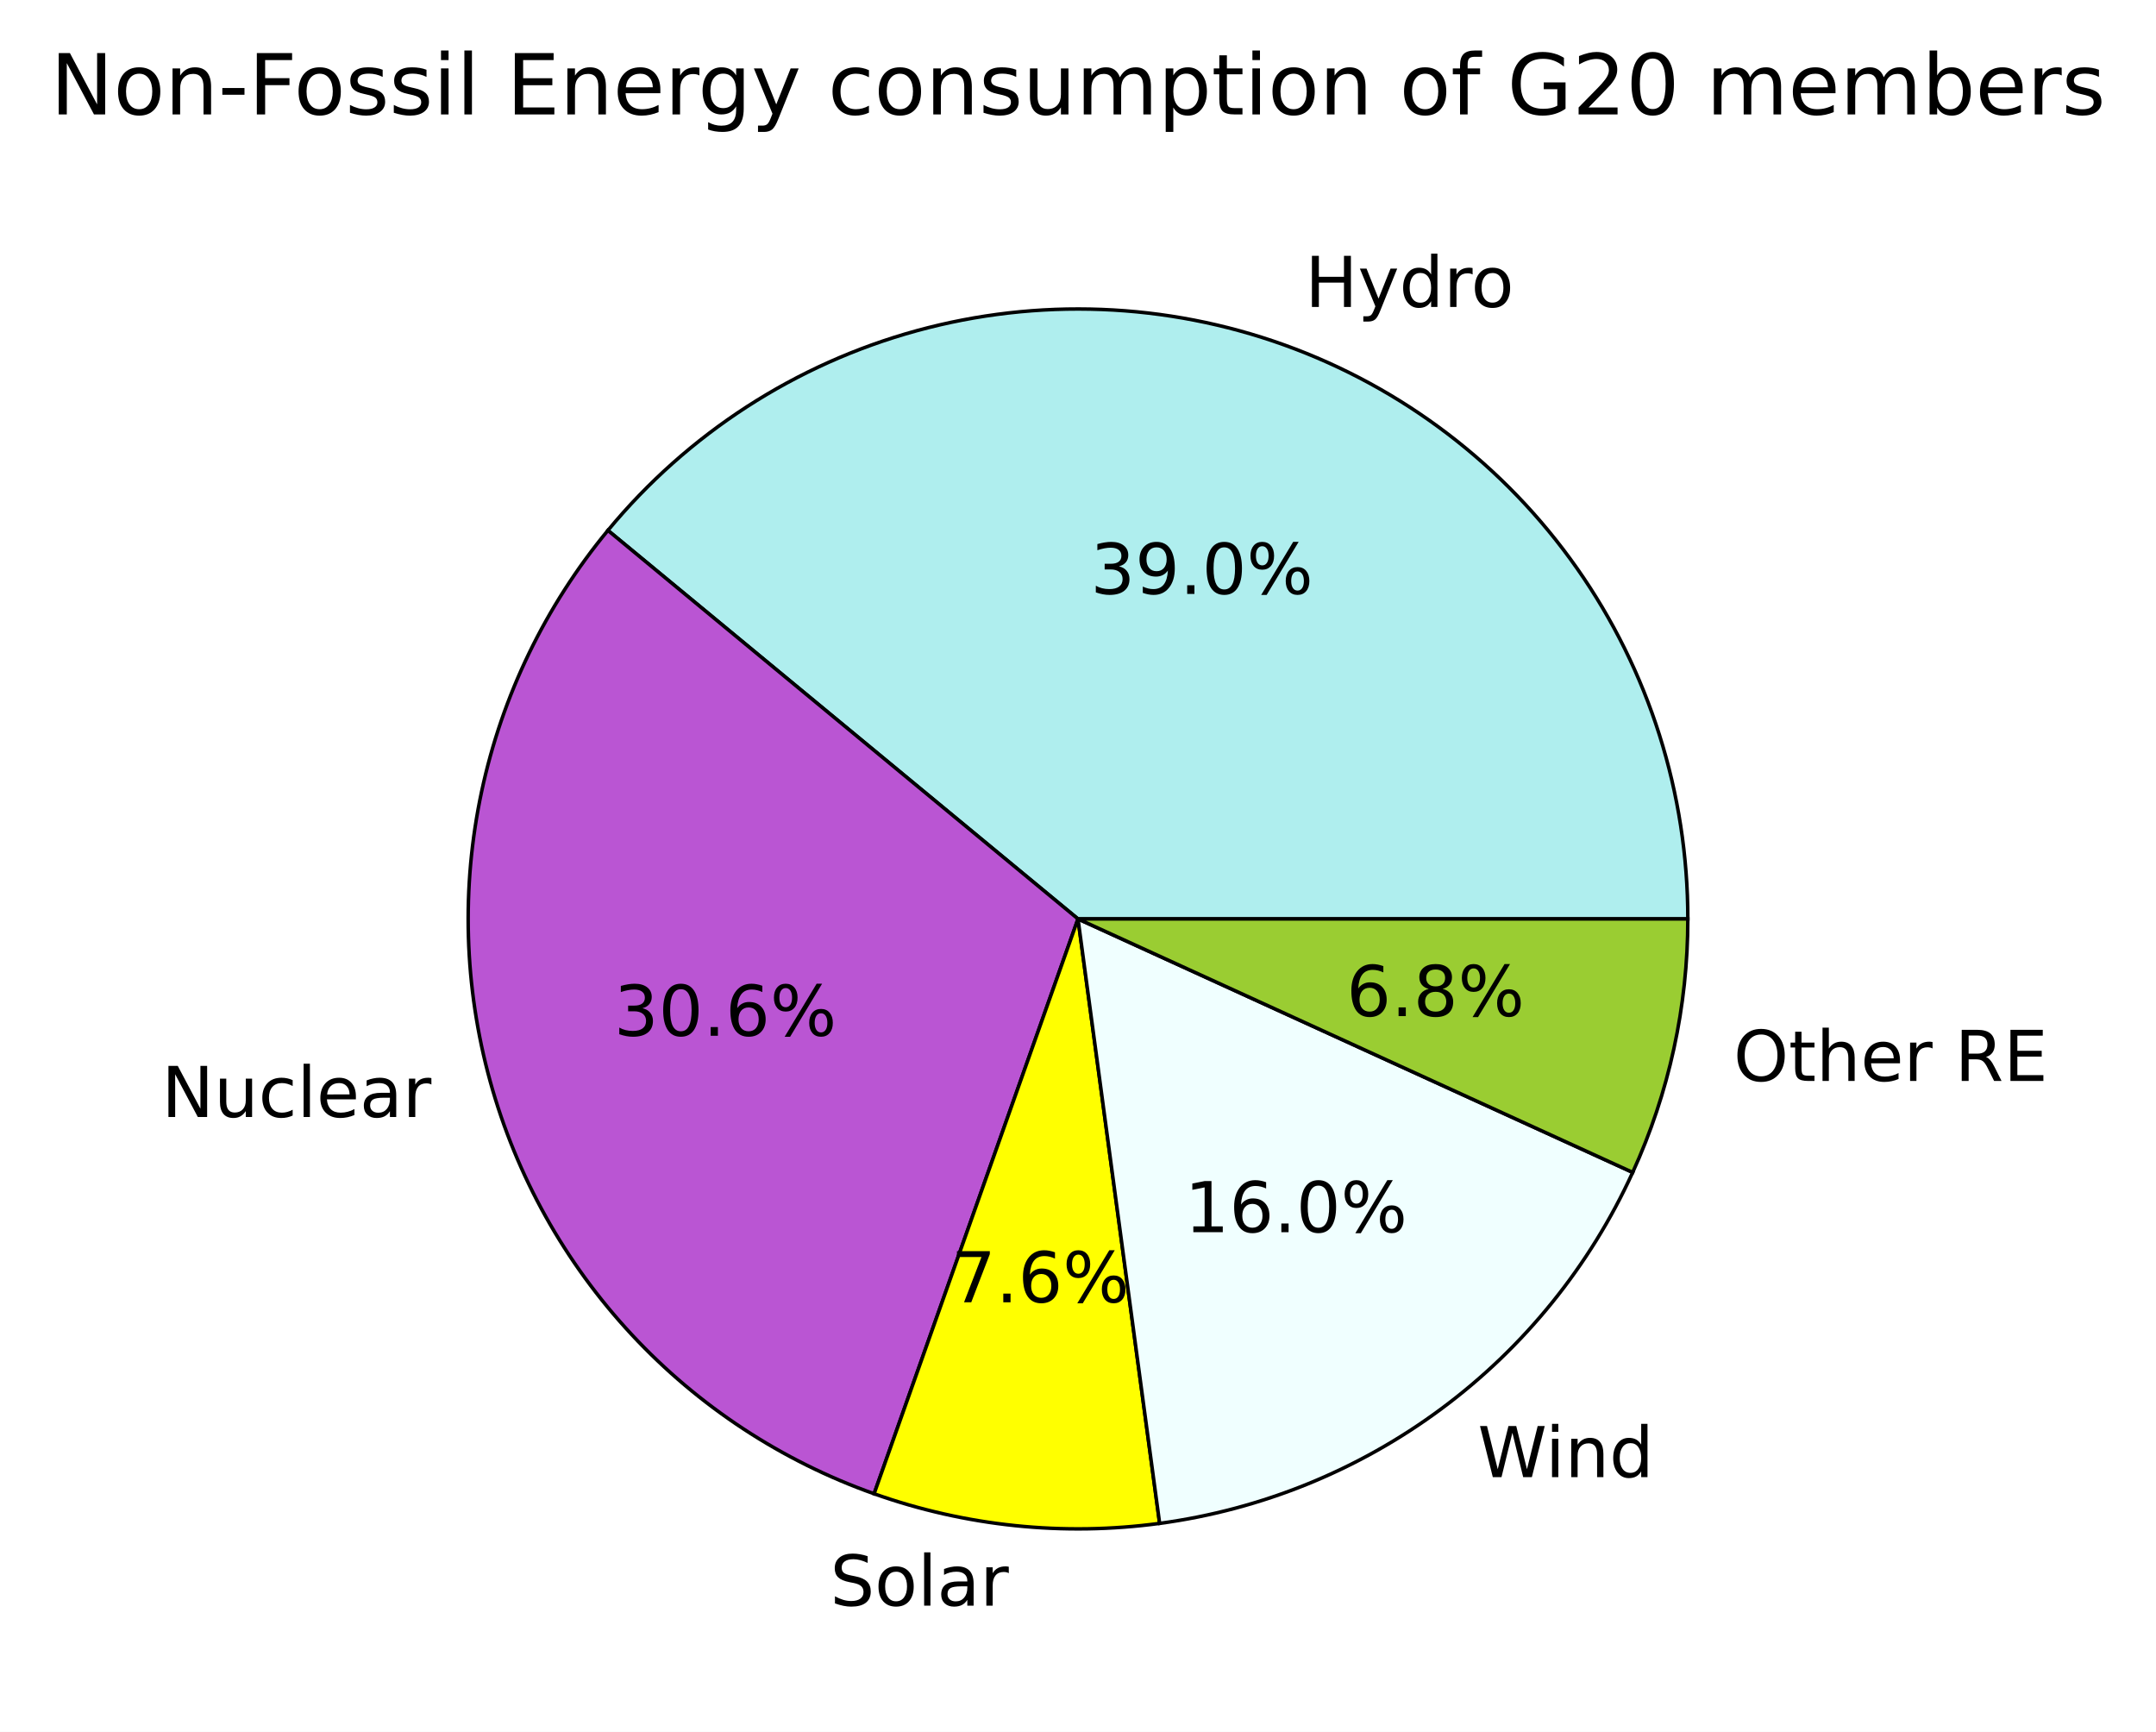
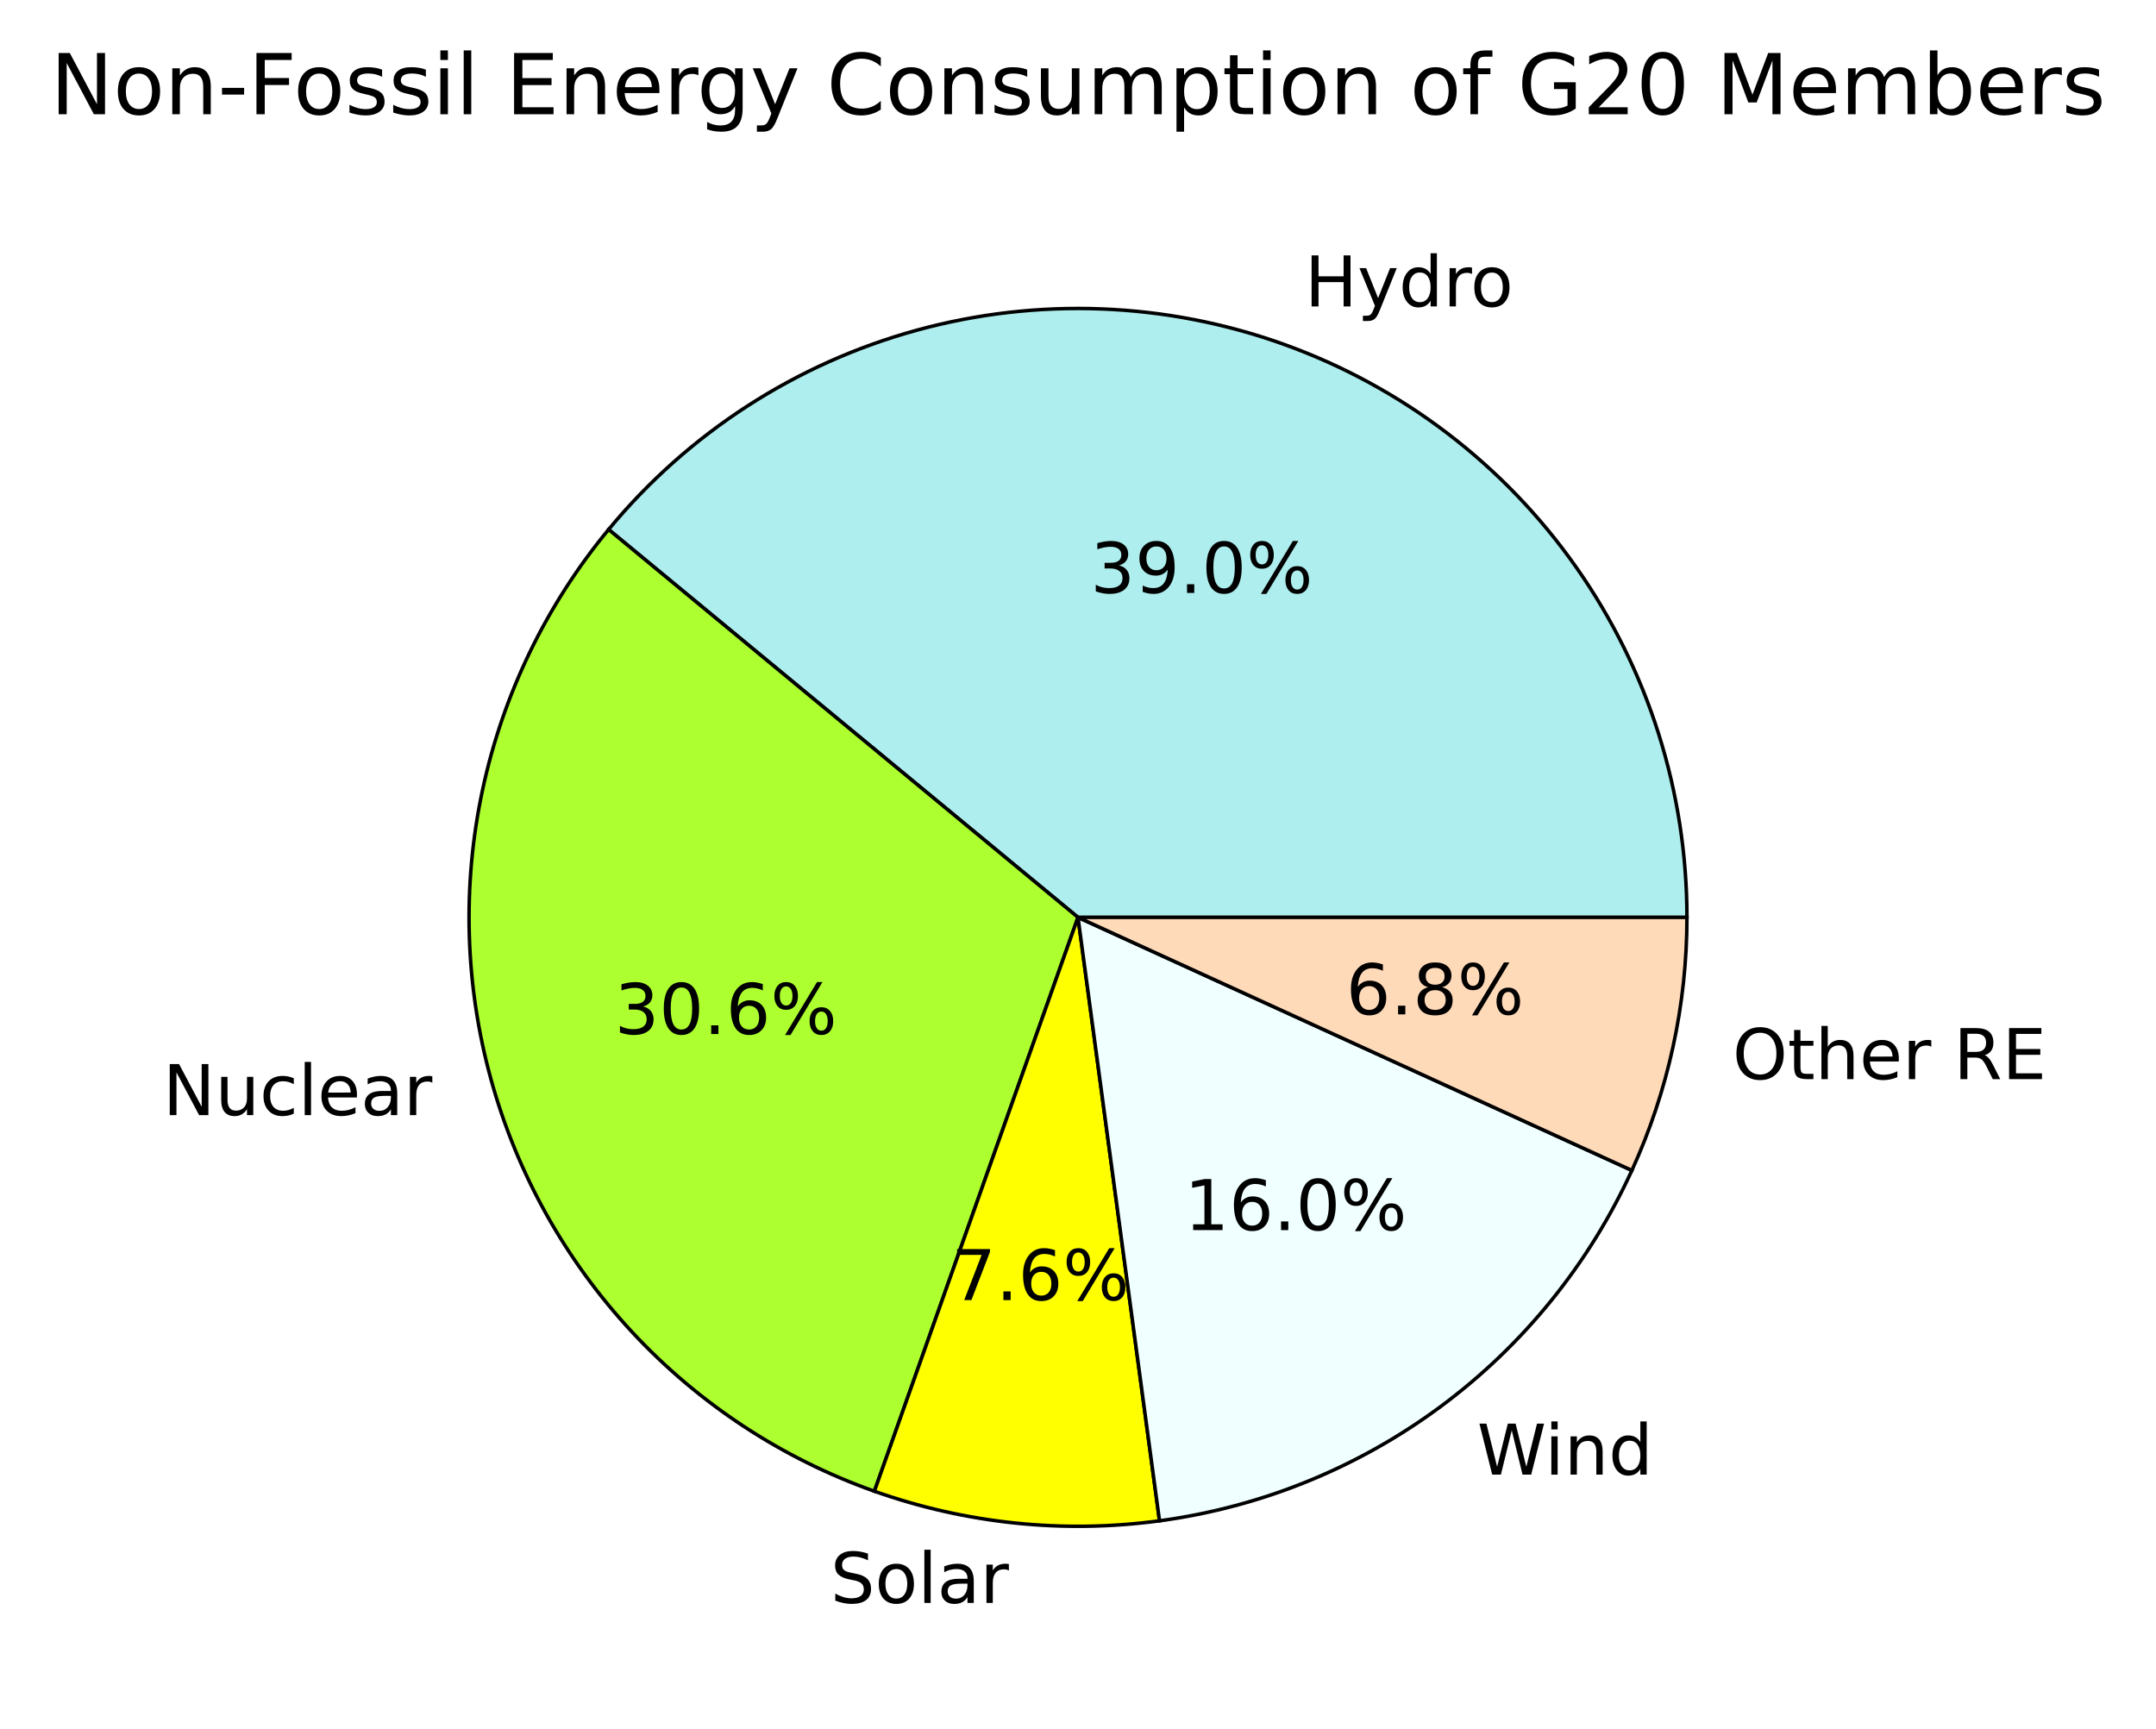
- <svg xmlns="http://www.w3.org/2000/svg" xmlns:xlink="http://www.w3.org/1999/xlink" height="246.958pt" version="1.1" viewBox="0 0 307.494 246.958" width="307.494pt">
+ <svg xmlns="http://www.w3.org/2000/svg" xmlns:xlink="http://www.w3.org/1999/xlink" height="246.958pt" version="1.1" viewBox="0 0 307.941 246.958" width="307.941pt">
  <defs>
    <style type="text/css">*{stroke-linecap:butt;stroke-linejoin:round;}</style>
  </defs>
  <g id="figure_1">
    <g id="patch_1">
-       <path d="M 0 246.958  L 307.494 246.958  L 307.494 0  L 0 0  z " style="fill:#ffffff;" />
+       <path d="M 0 246.958  L 307.941 246.958  L 307.941 0  L 0 0  z " style="fill:#ffffff;" />
    </g>
    <g id="axes_1">
      <g id="patch_2">
-         <path d="M 240.723 131.038  C 240.723 113.136 235.196 95.662 224.9 81.017  C 214.604 66.371 200.033 55.256 183.187 49.196  C 166.342 43.136 148.029 42.423 130.763 47.154  C 113.497 51.885 98.106 61.833 86.702 75.633  L 153.747 131.038  L 240.723 131.038  z " style="fill:#afeeee;stroke:#000000;stroke-linejoin:miter;stroke-width:0.5;" />
+         <path d="M 240.946 131.038  C 240.946 113.136 235.419 95.662 225.123 81.017  C 214.827 66.371 200.256 55.256 183.411 49.196  C 166.565 43.136 148.252 42.423 130.986 47.154  C 113.72 51.885 98.329 61.833 86.925 75.633  L 153.97 131.038  L 240.946 131.038  z " style="fill:#afeeee;stroke:#000000;stroke-linejoin:miter;stroke-width:0.5;" />
      </g>
      <g id="patch_3">
-         <path d="M 86.702 75.633  C 77.792 86.415 71.613 99.187 68.691 112.865  C 65.769 126.542 66.188 140.725 69.914 154.206  C 73.639 167.687 80.562 180.072 90.093 190.308  C 99.624 200.544 111.485 208.332 124.666 213.008  L 153.747 131.038  L 86.702 75.633  z " style="fill:#ba55d3;stroke:#000000;stroke-linejoin:miter;stroke-width:0.5;" />
+         <path d="M 86.925 75.633  C 78.015 86.415 71.836 99.187 68.914 112.865  C 65.992 126.542 66.411 140.725 70.137 154.206  C 73.862 167.687 80.785 180.072 90.316 190.308  C 99.847 200.544 111.708 208.332 124.889 213.008  L 153.97 131.038  L 86.925 75.633  z " style="fill:#adff2f;stroke:#000000;stroke-linejoin:miter;stroke-width:0.5;" />
      </g>
      <g id="patch_4">
-         <path d="M 124.666 213.008  C 131.166 215.314 137.917 216.839 144.776 217.55  C 151.636 218.262 158.557 218.154 165.391 217.231  L 153.747 131.038  L 124.666 213.008  z " style="fill:#ffff00;stroke:#000000;stroke-linejoin:miter;stroke-width:0.5;" />
+         <path d="M 124.889 213.008  C 131.389 215.314 138.14 216.839 145 217.55  C 151.859 218.262 158.78 218.154 165.614 217.231  L 153.97 131.038  L 124.889 213.008  z " style="fill:#ffff00;stroke:#000000;stroke-linejoin:miter;stroke-width:0.5;" />
      </g>
      <g id="patch_5">
-         <path d="M 165.391 217.231  C 179.947 215.265 193.771 209.643 205.568 200.891  C 217.365 192.14 226.755 180.541 232.858 167.18  L 153.747 131.038  L 165.391 217.231  z " style="fill:#f0ffff;stroke:#000000;stroke-linejoin:miter;stroke-width:0.5;" />
+         <path d="M 165.614 217.231  C 180.171 215.265 193.994 209.643 205.791 200.891  C 217.588 192.14 226.978 180.541 233.081 167.18  L 153.97 131.038  L 165.614 217.231  z " style="fill:#f0ffff;stroke:#000000;stroke-linejoin:miter;stroke-width:0.5;" />
      </g>
      <g id="patch_6">
-         <path d="M 232.858 167.18  C 235.442 161.525 237.412 155.608 238.734 149.532  C 240.056 143.456 240.723 137.256 240.723 131.038  L 153.747 131.038  L 232.858 167.18  z " style="fill:#9acd32;stroke:#000000;stroke-linejoin:miter;stroke-width:0.5;" />
+         <path d="M 233.081 167.18  C 235.665 161.525 237.635 155.608 238.957 149.532  C 240.28 143.456 240.946 137.256 240.946 131.038  L 153.97 131.038  L 233.081 167.18  z " style="fill:#ffdab9;stroke:#000000;stroke-linejoin:miter;stroke-width:0.5;" />
      </g>
      <g id="matplotlib.axis_1" />
      <g id="matplotlib.axis_2" />
      <g id="text_1">
-         <g transform="translate(186.1315 43.77142)scale(0.1 -0.1)">
+         <g transform="translate(186.3546 43.77142)scale(0.1 -0.1)">
          <defs>
            <path d="M 628 4666  L 1259 4666  L 1259 2753  L 3553 2753  L 3553 4666  L 4184 4666  L 4184 0  L 3553 0  L 3553 2222  L 1259 2222  L 1259 0  L 628 0  L 628 4666  z " id="DejaVuSans-48" transform="scale(0.015625)" />
            <path d="M 2059 -325  Q 1816 -950 1584 -1140  Q 1353 -1331 966 -1331  L 506 -1331  L 506 -850  L 844 -850  Q 1081 -850 1212 -737  Q 1344 -625 1503 -206  L 1606 56  L 191 3500  L 800 3500  L 1894 763  L 2988 3500  L 3597 3500  L 2059 -325  z " id="DejaVuSans-79" transform="scale(0.015625)" />
            <path d="M 2906 2969  L 2906 4863  L 3481 4863  L 3481 0  L 2906 0  L 2906 525  Q 2725 213 2448 61  Q 2172 -91 1784 -91  Q 1150 -91 751 415  Q 353 922 353 1747  Q 353 2572 751 3078  Q 1150 3584 1784 3584  Q 2172 3584 2448 3432  Q 2725 3281 2906 2969  z M 947 1747  Q 947 1113 1208 752  Q 1469 391 1925 391  Q 2381 391 2643 752  Q 2906 1113 2906 1747  Q 2906 2381 2643 2742  Q 2381 3103 1925 3103  Q 1469 3103 1208 2742  Q 947 2381 947 1747  z " id="DejaVuSans-64" transform="scale(0.015625)" />
            <path d="M 2631 2963  Q 2534 3019 2420 3045  Q 2306 3072 2169 3072  Q 1681 3072 1420 2755  Q 1159 2438 1159 1844  L 1159 0  L 581 0  L 581 3500  L 1159 3500  L 1159 2956  Q 1341 3275 1631 3429  Q 1922 3584 2338 3584  Q 2397 3584 2469 3576  Q 2541 3569 2628 3553  L 2631 2963  z " id="DejaVuSans-72" transform="scale(0.015625)" />
            <path d="M 1959 3097  Q 1497 3097 1228 2736  Q 959 2375 959 1747  Q 959 1119 1226 758  Q 1494 397 1959 397  Q 2419 397 2687 759  Q 2956 1122 2956 1747  Q 2956 2369 2687 2733  Q 2419 3097 1959 3097  z M 1959 3584  Q 2709 3584 3137 3096  Q 3566 2609 3566 1747  Q 3566 888 3137 398  Q 2709 -91 1959 -91  Q 1206 -91 779 398  Q 353 888 353 1747  Q 353 2609 779 3096  Q 1206 3584 1959 3584  z " id="DejaVuSans-6f" transform="scale(0.015625)" />
          </defs>
          <use xlink:href="#DejaVuSans-48" />
          <use x="75.195" xlink:href="#DejaVuSans-79" />
          <use x="134.375" xlink:href="#DejaVuSans-64" />
          <use x="197.852" xlink:href="#DejaVuSans-72" />
          <use x="236.715" xlink:href="#DejaVuSans-6f" />
        </g>
      </g>
      <g id="text_2">
-         <g transform="translate(155.5278 84.69237)scale(0.1 -0.1)">
+         <g transform="translate(155.7509 84.69237)scale(0.1 -0.1)">
          <defs>
            <path d="M 2597 2516  Q 3050 2419 3304 2112  Q 3559 1806 3559 1356  Q 3559 666 3084 287  Q 2609 -91 1734 -91  Q 1441 -91 1130 -33  Q 819 25 488 141  L 488 750  Q 750 597 1062 519  Q 1375 441 1716 441  Q 2309 441 2620 675  Q 2931 909 2931 1356  Q 2931 1769 2642 2001  Q 2353 2234 1838 2234  L 1294 2234  L 1294 2753  L 1863 2753  Q 2328 2753 2575 2939  Q 2822 3125 2822 3475  Q 2822 3834 2567 4026  Q 2313 4219 1838 4219  Q 1578 4219 1281 4162  Q 984 4106 628 3988  L 628 4550  Q 988 4650 1302 4700  Q 1616 4750 1894 4750  Q 2613 4750 3031 4423  Q 3450 4097 3450 3541  Q 3450 3153 3228 2886  Q 3006 2619 2597 2516  z " id="DejaVuSans-33" transform="scale(0.015625)" />
            <path d="M 703 97  L 703 672  Q 941 559 1184 500  Q 1428 441 1663 441  Q 2288 441 2617 861  Q 2947 1281 2994 2138  Q 2813 1869 2534 1725  Q 2256 1581 1919 1581  Q 1219 1581 811 2004  Q 403 2428 403 3163  Q 403 3881 828 4315  Q 1253 4750 1959 4750  Q 2769 4750 3195 4129  Q 3622 3509 3622 2328  Q 3622 1225 3098 567  Q 2575 -91 1691 -91  Q 1453 -91 1209 -44  Q 966 3 703 97  z M 1959 2075  Q 2384 2075 2632 2365  Q 2881 2656 2881 3163  Q 2881 3666 2632 3958  Q 2384 4250 1959 4250  Q 1534 4250 1286 3958  Q 1038 3666 1038 3163  Q 1038 2656 1286 2365  Q 1534 2075 1959 2075  z " id="DejaVuSans-39" transform="scale(0.015625)" />
            <path d="M 684 794  L 1344 794  L 1344 0  L 684 0  L 684 794  z " id="DejaVuSans-2e" transform="scale(0.015625)" />
            <path d="M 2034 4250  Q 1547 4250 1301 3770  Q 1056 3291 1056 2328  Q 1056 1369 1301 889  Q 1547 409 2034 409  Q 2525 409 2770 889  Q 3016 1369 3016 2328  Q 3016 3291 2770 3770  Q 2525 4250 2034 4250  z M 2034 4750  Q 2819 4750 3233 4129  Q 3647 3509 3647 2328  Q 3647 1150 3233 529  Q 2819 -91 2034 -91  Q 1250 -91 836 529  Q 422 1150 422 2328  Q 422 3509 836 4129  Q 1250 4750 2034 4750  z " id="DejaVuSans-30" transform="scale(0.015625)" />
            <path d="M 4653 2053  Q 4381 2053 4226 1822  Q 4072 1591 4072 1178  Q 4072 772 4226 539  Q 4381 306 4653 306  Q 4919 306 5073 539  Q 5228 772 5228 1178  Q 5228 1588 5073 1820  Q 4919 2053 4653 2053  z M 4653 2450  Q 5147 2450 5437 2106  Q 5728 1763 5728 1178  Q 5728 594 5436 251  Q 5144 -91 4653 -91  Q 4153 -91 3862 251  Q 3572 594 3572 1178  Q 3572 1766 3864 2108  Q 4156 2450 4653 2450  z M 1428 4353  Q 1159 4353 1004 4120  Q 850 3888 850 3481  Q 850 3069 1003 2837  Q 1156 2606 1428 2606  Q 1700 2606 1854 2837  Q 2009 3069 2009 3481  Q 2009 3884 1853 4118  Q 1697 4353 1428 4353  z M 4250 4750  L 4750 4750  L 1831 -91  L 1331 -91  L 4250 4750  z M 1428 4750  Q 1922 4750 2215 4408  Q 2509 4066 2509 3481  Q 2509 2891 2217 2550  Q 1925 2209 1428 2209  Q 931 2209 642 2551  Q 353 2894 353 3481  Q 353 4063 643 4406  Q 934 4750 1428 4750  z " id="DejaVuSans-25" transform="scale(0.015625)" />
          </defs>
          <use xlink:href="#DejaVuSans-33" />
          <use x="63.623" xlink:href="#DejaVuSans-39" />
          <use x="127.246" xlink:href="#DejaVuSans-2e" />
          <use x="159.033" xlink:href="#DejaVuSans-30" />
          <use x="222.656" xlink:href="#DejaVuSans-25" />
        </g>
      </g>
      <g id="text_3">
-         <g transform="translate(23.04272 159.2822)scale(0.1 -0.1)">
+         <g transform="translate(23.26584 159.2822)scale(0.1 -0.1)">
          <defs>
            <path d="M 628 4666  L 1478 4666  L 3547 763  L 3547 4666  L 4159 4666  L 4159 0  L 3309 0  L 1241 3903  L 1241 0  L 628 0  L 628 4666  z " id="DejaVuSans-4e" transform="scale(0.015625)" />
            <path d="M 544 1381  L 544 3500  L 1119 3500  L 1119 1403  Q 1119 906 1312 657  Q 1506 409 1894 409  Q 2359 409 2629 706  Q 2900 1003 2900 1516  L 2900 3500  L 3475 3500  L 3475 0  L 2900 0  L 2900 538  Q 2691 219 2414 64  Q 2138 -91 1772 -91  Q 1169 -91 856 284  Q 544 659 544 1381  z M 1991 3584  L 1991 3584  z " id="DejaVuSans-75" transform="scale(0.015625)" />
            <path d="M 3122 3366  L 3122 2828  Q 2878 2963 2633 3030  Q 2388 3097 2138 3097  Q 1578 3097 1268 2742  Q 959 2388 959 1747  Q 959 1106 1268 751  Q 1578 397 2138 397  Q 2388 397 2633 464  Q 2878 531 3122 666  L 3122 134  Q 2881 22 2623 -34  Q 2366 -91 2075 -91  Q 1284 -91 818 406  Q 353 903 353 1747  Q 353 2603 823 3093  Q 1294 3584 2113 3584  Q 2378 3584 2631 3529  Q 2884 3475 3122 3366  z " id="DejaVuSans-63" transform="scale(0.015625)" />
            <path d="M 603 4863  L 1178 4863  L 1178 0  L 603 0  L 603 4863  z " id="DejaVuSans-6c" transform="scale(0.015625)" />
            <path d="M 3597 1894  L 3597 1613  L 953 1613  Q 991 1019 1311 708  Q 1631 397 2203 397  Q 2534 397 2845 478  Q 3156 559 3463 722  L 3463 178  Q 3153 47 2828 -22  Q 2503 -91 2169 -91  Q 1331 -91 842 396  Q 353 884 353 1716  Q 353 2575 817 3079  Q 1281 3584 2069 3584  Q 2775 3584 3186 3129  Q 3597 2675 3597 1894  z M 3022 2063  Q 3016 2534 2758 2815  Q 2500 3097 2075 3097  Q 1594 3097 1305 2825  Q 1016 2553 972 2059  L 3022 2063  z " id="DejaVuSans-65" transform="scale(0.015625)" />
            <path d="M 2194 1759  Q 1497 1759 1228 1600  Q 959 1441 959 1056  Q 959 750 1161 570  Q 1363 391 1709 391  Q 2188 391 2477 730  Q 2766 1069 2766 1631  L 2766 1759  L 2194 1759  z M 3341 1997  L 3341 0  L 2766 0  L 2766 531  Q 2569 213 2275 61  Q 1981 -91 1556 -91  Q 1019 -91 701 211  Q 384 513 384 1019  Q 384 1609 779 1909  Q 1175 2209 1959 2209  L 2766 2209  L 2766 2266  Q 2766 2663 2505 2880  Q 2244 3097 1772 3097  Q 1472 3097 1187 3025  Q 903 2953 641 2809  L 641 3341  Q 956 3463 1253 3523  Q 1550 3584 1831 3584  Q 2591 3584 2966 3190  Q 3341 2797 3341 1997  z " id="DejaVuSans-61" transform="scale(0.015625)" />
          </defs>
          <use xlink:href="#DejaVuSans-4e" />
          <use x="74.805" xlink:href="#DejaVuSans-75" />
          <use x="138.184" xlink:href="#DejaVuSans-63" />
          <use x="193.164" xlink:href="#DejaVuSans-6c" />
          <use x="220.947" xlink:href="#DejaVuSans-65" />
          <use x="282.471" xlink:href="#DejaVuSans-61" />
          <use x="343.75" xlink:href="#DejaVuSans-72" />
        </g>
      </g>
      <g id="text_4">
-         <g transform="translate(87.56343 147.6982)scale(0.1 -0.1)">
+         <g transform="translate(87.78656 147.6982)scale(0.1 -0.1)">
          <defs>
            <path d="M 2113 2584  Q 1688 2584 1439 2293  Q 1191 2003 1191 1497  Q 1191 994 1439 701  Q 1688 409 2113 409  Q 2538 409 2786 701  Q 3034 994 3034 1497  Q 3034 2003 2786 2293  Q 2538 2584 2113 2584  z M 3366 4563  L 3366 3988  Q 3128 4100 2886 4159  Q 2644 4219 2406 4219  Q 1781 4219 1451 3797  Q 1122 3375 1075 2522  Q 1259 2794 1537 2939  Q 1816 3084 2150 3084  Q 2853 3084 3261 2657  Q 3669 2231 3669 1497  Q 3669 778 3244 343  Q 2819 -91 2113 -91  Q 1303 -91 875 529  Q 447 1150 447 2328  Q 447 3434 972 4092  Q 1497 4750 2381 4750  Q 2619 4750 2861 4703  Q 3103 4656 3366 4563  z " id="DejaVuSans-36" transform="scale(0.015625)" />
          </defs>
          <use xlink:href="#DejaVuSans-33" />
          <use x="63.623" xlink:href="#DejaVuSans-30" />
          <use x="127.246" xlink:href="#DejaVuSans-2e" />
          <use x="159.033" xlink:href="#DejaVuSans-36" />
          <use x="222.656" xlink:href="#DejaVuSans-25" />
        </g>
      </g>
      <g id="text_5">
-         <g transform="translate(118.395 228.9609)scale(0.1 -0.1)">
+         <g transform="translate(118.6182 228.9609)scale(0.1 -0.1)">
          <defs>
            <path d="M 3425 4513  L 3425 3897  Q 3066 4069 2747 4153  Q 2428 4238 2131 4238  Q 1616 4238 1336 4038  Q 1056 3838 1056 3469  Q 1056 3159 1242 3001  Q 1428 2844 1947 2747  L 2328 2669  Q 3034 2534 3370 2195  Q 3706 1856 3706 1288  Q 3706 609 3251 259  Q 2797 -91 1919 -91  Q 1588 -91 1214 -16  Q 841 59 441 206  L 441 856  Q 825 641 1194 531  Q 1563 422 1919 422  Q 2459 422 2753 634  Q 3047 847 3047 1241  Q 3047 1584 2836 1778  Q 2625 1972 2144 2069  L 1759 2144  Q 1053 2284 737 2584  Q 422 2884 422 3419  Q 422 4038 858 4394  Q 1294 4750 2059 4750  Q 2388 4750 2728 4690  Q 3069 4631 3425 4513  z " id="DejaVuSans-53" transform="scale(0.015625)" />
          </defs>
          <use xlink:href="#DejaVuSans-53" />
          <use x="63.477" xlink:href="#DejaVuSans-6f" />
          <use x="124.658" xlink:href="#DejaVuSans-6c" />
          <use x="152.441" xlink:href="#DejaVuSans-61" />
          <use x="213.721" xlink:href="#DejaVuSans-72" />
        </g>
      </g>
      <g id="text_6">
-         <g transform="translate(135.6624 185.7048)scale(0.1 -0.1)">
+         <g transform="translate(135.8855 185.7048)scale(0.1 -0.1)">
          <defs>
            <path d="M 525 4666  L 3525 4666  L 3525 4397  L 1831 0  L 1172 0  L 2766 4134  L 525 4134  L 525 4666  z " id="DejaVuSans-37" transform="scale(0.015625)" />
          </defs>
          <use xlink:href="#DejaVuSans-37" />
          <use x="63.623" xlink:href="#DejaVuSans-2e" />
          <use x="95.41" xlink:href="#DejaVuSans-36" />
          <use x="159.033" xlink:href="#DejaVuSans-25" />
        </g>
      </g>
      <g id="text_7">
-         <g transform="translate(210.7501 210.6357)scale(0.1 -0.1)">
+         <g transform="translate(210.9732 210.6357)scale(0.1 -0.1)">
          <defs>
            <path d="M 213 4666  L 850 4666  L 1831 722  L 2809 4666  L 3519 4666  L 4500 722  L 5478 4666  L 6119 4666  L 4947 0  L 4153 0  L 3169 4050  L 2175 0  L 1381 0  L 213 4666  z " id="DejaVuSans-57" transform="scale(0.015625)" />
            <path d="M 603 3500  L 1178 3500  L 1178 0  L 603 0  L 603 3500  z M 603 4863  L 1178 4863  L 1178 4134  L 603 4134  L 603 4863  z " id="DejaVuSans-69" transform="scale(0.015625)" />
            <path d="M 3513 2113  L 3513 0  L 2938 0  L 2938 2094  Q 2938 2591 2744 2837  Q 2550 3084 2163 3084  Q 1697 3084 1428 2787  Q 1159 2491 1159 1978  L 1159 0  L 581 0  L 581 3500  L 1159 3500  L 1159 2956  Q 1366 3272 1645 3428  Q 1925 3584 2291 3584  Q 2894 3584 3203 3211  Q 3513 2838 3513 2113  z " id="DejaVuSans-6e" transform="scale(0.015625)" />
          </defs>
          <use xlink:href="#DejaVuSans-57" />
          <use x="96.627" xlink:href="#DejaVuSans-69" />
          <use x="124.41" xlink:href="#DejaVuSans-6e" />
          <use x="187.789" xlink:href="#DejaVuSans-64" />
        </g>
      </g>
      <g id="text_8">
-         <g transform="translate(168.9561 175.7092)scale(0.1 -0.1)">
+         <g transform="translate(169.1792 175.7092)scale(0.1 -0.1)">
          <defs>
            <path d="M 794 531  L 1825 531  L 1825 4091  L 703 3866  L 703 4441  L 1819 4666  L 2450 4666  L 2450 531  L 3481 531  L 3481 0  L 794 0  L 794 531  z " id="DejaVuSans-31" transform="scale(0.015625)" />
          </defs>
          <use xlink:href="#DejaVuSans-31" />
          <use x="63.623" xlink:href="#DejaVuSans-36" />
          <use x="127.246" xlink:href="#DejaVuSans-2e" />
          <use x="159.033" xlink:href="#DejaVuSans-30" />
          <use x="222.656" xlink:href="#DejaVuSans-25" />
        </g>
      </g>
      <g id="text_9">
-         <g transform="translate(247.2329 154.1409)scale(0.1 -0.1)">
+         <g transform="translate(247.4561 154.1409)scale(0.1 -0.1)">
          <defs>
            <path d="M 2522 4238  Q 1834 4238 1429 3725  Q 1025 3213 1025 2328  Q 1025 1447 1429 934  Q 1834 422 2522 422  Q 3209 422 3611 934  Q 4013 1447 4013 2328  Q 4013 3213 3611 3725  Q 3209 4238 2522 4238  z M 2522 4750  Q 3503 4750 4090 4092  Q 4678 3434 4678 2328  Q 4678 1225 4090 567  Q 3503 -91 2522 -91  Q 1538 -91 948 565  Q 359 1222 359 2328  Q 359 3434 948 4092  Q 1538 4750 2522 4750  z " id="DejaVuSans-4f" transform="scale(0.015625)" />
            <path d="M 1172 4494  L 1172 3500  L 2356 3500  L 2356 3053  L 1172 3053  L 1172 1153  Q 1172 725 1289 603  Q 1406 481 1766 481  L 2356 481  L 2356 0  L 1766 0  Q 1100 0 847 248  Q 594 497 594 1153  L 594 3053  L 172 3053  L 172 3500  L 594 3500  L 594 4494  L 1172 4494  z " id="DejaVuSans-74" transform="scale(0.015625)" />
            <path d="M 3513 2113  L 3513 0  L 2938 0  L 2938 2094  Q 2938 2591 2744 2837  Q 2550 3084 2163 3084  Q 1697 3084 1428 2787  Q 1159 2491 1159 1978  L 1159 0  L 581 0  L 581 4863  L 1159 4863  L 1159 2956  Q 1366 3272 1645 3428  Q 1925 3584 2291 3584  Q 2894 3584 3203 3211  Q 3513 2838 3513 2113  z " id="DejaVuSans-68" transform="scale(0.015625)" />
            <path id="DejaVuSans-20" transform="scale(0.015625)" />
            <path d="M 2841 2188  Q 3044 2119 3236 1894  Q 3428 1669 3622 1275  L 4263 0  L 3584 0  L 2988 1197  Q 2756 1666 2539 1819  Q 2322 1972 1947 1972  L 1259 1972  L 1259 0  L 628 0  L 628 4666  L 2053 4666  Q 2853 4666 3247 4331  Q 3641 3997 3641 3322  Q 3641 2881 3436 2590  Q 3231 2300 2841 2188  z M 1259 4147  L 1259 2491  L 2053 2491  Q 2509 2491 2742 2702  Q 2975 2913 2975 3322  Q 2975 3731 2742 3939  Q 2509 4147 2053 4147  L 1259 4147  z " id="DejaVuSans-52" transform="scale(0.015625)" />
            <path d="M 628 4666  L 3578 4666  L 3578 4134  L 1259 4134  L 1259 2753  L 3481 2753  L 3481 2222  L 1259 2222  L 1259 531  L 3634 531  L 3634 0  L 628 0  L 628 4666  z " id="DejaVuSans-45" transform="scale(0.015625)" />
          </defs>
          <use xlink:href="#DejaVuSans-4f" />
          <use x="78.711" xlink:href="#DejaVuSans-74" />
          <use x="117.92" xlink:href="#DejaVuSans-68" />
          <use x="181.299" xlink:href="#DejaVuSans-65" />
          <use x="242.822" xlink:href="#DejaVuSans-72" />
          <use x="283.936" xlink:href="#DejaVuSans-20" />
          <use x="315.723" xlink:href="#DejaVuSans-52" />
          <use x="385.205" xlink:href="#DejaVuSans-45" />
        </g>
      </g>
      <g id="text_10">
-         <g transform="translate(192.0371 144.8939)scale(0.1 -0.1)">
+         <g transform="translate(192.2602 144.8939)scale(0.1 -0.1)">
          <defs>
            <path d="M 2034 2216  Q 1584 2216 1326 1975  Q 1069 1734 1069 1313  Q 1069 891 1326 650  Q 1584 409 2034 409  Q 2484 409 2743 651  Q 3003 894 3003 1313  Q 3003 1734 2745 1975  Q 2488 2216 2034 2216  z M 1403 2484  Q 997 2584 770 2862  Q 544 3141 544 3541  Q 544 4100 942 4425  Q 1341 4750 2034 4750  Q 2731 4750 3128 4425  Q 3525 4100 3525 3541  Q 3525 3141 3298 2862  Q 3072 2584 2669 2484  Q 3125 2378 3379 2068  Q 3634 1759 3634 1313  Q 3634 634 3220 271  Q 2806 -91 2034 -91  Q 1263 -91 848 271  Q 434 634 434 1313  Q 434 1759 690 2068  Q 947 2378 1403 2484  z M 1172 3481  Q 1172 3119 1398 2916  Q 1625 2713 2034 2713  Q 2441 2713 2670 2916  Q 2900 3119 2900 3481  Q 2900 3844 2670 4047  Q 2441 4250 2034 4250  Q 1625 4250 1398 4047  Q 1172 3844 1172 3481  z " id="DejaVuSans-38" transform="scale(0.015625)" />
          </defs>
          <use xlink:href="#DejaVuSans-36" />
          <use x="63.623" xlink:href="#DejaVuSans-2e" />
          <use x="95.41" xlink:href="#DejaVuSans-38" />
          <use x="159.033" xlink:href="#DejaVuSans-25" />
        </g>
      </g>
      <g id="text_11">
        <g transform="translate(7.2 16.31812)scale(0.12 -0.12)">
          <defs>
            <path d="M 313 2009  L 1997 2009  L 1997 1497  L 313 1497  L 313 2009  z " id="DejaVuSans-2d" transform="scale(0.015625)" />
            <path d="M 628 4666  L 3309 4666  L 3309 4134  L 1259 4134  L 1259 2759  L 3109 2759  L 3109 2228  L 1259 2228  L 1259 0  L 628 0  L 628 4666  z " id="DejaVuSans-46" transform="scale(0.015625)" />
            <path d="M 2834 3397  L 2834 2853  Q 2591 2978 2328 3040  Q 2066 3103 1784 3103  Q 1356 3103 1142 2972  Q 928 2841 928 2578  Q 928 2378 1081 2264  Q 1234 2150 1697 2047  L 1894 2003  Q 2506 1872 2764 1633  Q 3022 1394 3022 966  Q 3022 478 2636 193  Q 2250 -91 1575 -91  Q 1294 -91 989 -36  Q 684 19 347 128  L 347 722  Q 666 556 975 473  Q 1284 391 1588 391  Q 1994 391 2212 530  Q 2431 669 2431 922  Q 2431 1156 2273 1281  Q 2116 1406 1581 1522  L 1381 1569  Q 847 1681 609 1914  Q 372 2147 372 2553  Q 372 3047 722 3315  Q 1072 3584 1716 3584  Q 2034 3584 2315 3537  Q 2597 3491 2834 3397  z " id="DejaVuSans-73" transform="scale(0.015625)" />
            <path d="M 2906 1791  Q 2906 2416 2648 2759  Q 2391 3103 1925 3103  Q 1463 3103 1205 2759  Q 947 2416 947 1791  Q 947 1169 1205 825  Q 1463 481 1925 481  Q 2391 481 2648 825  Q 2906 1169 2906 1791  z M 3481 434  Q 3481 -459 3084 -895  Q 2688 -1331 1869 -1331  Q 1566 -1331 1297 -1286  Q 1028 -1241 775 -1147  L 775 -588  Q 1028 -725 1275 -790  Q 1522 -856 1778 -856  Q 2344 -856 2625 -561  Q 2906 -266 2906 331  L 2906 616  Q 2728 306 2450 153  Q 2172 0 1784 0  Q 1141 0 747 490  Q 353 981 353 1791  Q 353 2603 747 3093  Q 1141 3584 1784 3584  Q 2172 3584 2450 3431  Q 2728 3278 2906 2969  L 2906 3500  L 3481 3500  L 3481 434  z " id="DejaVuSans-67" transform="scale(0.015625)" />
+             <path d="M 4122 4306  L 4122 3641  Q 3803 3938 3442 4084  Q 3081 4231 2675 4231  Q 1875 4231 1450 3742  Q 1025 3253 1025 2328  Q 1025 1406 1450 917  Q 1875 428 2675 428  Q 3081 428 3442 575  Q 3803 722 4122 1019  L 4122 359  Q 3791 134 3420 21  Q 3050 -91 2638 -91  Q 1578 -91 968 557  Q 359 1206 359 2328  Q 359 3453 968 4101  Q 1578 4750 2638 4750  Q 3056 4750 3426 4639  Q 3797 4528 4122 4306  z " id="DejaVuSans-43" transform="scale(0.015625)" />
            <path d="M 3328 2828  Q 3544 3216 3844 3400  Q 4144 3584 4550 3584  Q 5097 3584 5394 3201  Q 5691 2819 5691 2113  L 5691 0  L 5113 0  L 5113 2094  Q 5113 2597 4934 2840  Q 4756 3084 4391 3084  Q 3944 3084 3684 2787  Q 3425 2491 3425 1978  L 3425 0  L 2847 0  L 2847 2094  Q 2847 2600 2669 2842  Q 2491 3084 2119 3084  Q 1678 3084 1418 2786  Q 1159 2488 1159 1978  L 1159 0  L 581 0  L 581 3500  L 1159 3500  L 1159 2956  Q 1356 3278 1631 3431  Q 1906 3584 2284 3584  Q 2666 3584 2933 3390  Q 3200 3197 3328 2828  z " id="DejaVuSans-6d" transform="scale(0.015625)" />
            <path d="M 1159 525  L 1159 -1331  L 581 -1331  L 581 3500  L 1159 3500  L 1159 2969  Q 1341 3281 1617 3432  Q 1894 3584 2278 3584  Q 2916 3584 3314 3078  Q 3713 2572 3713 1747  Q 3713 922 3314 415  Q 2916 -91 2278 -91  Q 1894 -91 1617 61  Q 1341 213 1159 525  z M 3116 1747  Q 3116 2381 2855 2742  Q 2594 3103 2138 3103  Q 1681 3103 1420 2742  Q 1159 2381 1159 1747  Q 1159 1113 1420 752  Q 1681 391 2138 391  Q 2594 391 2855 752  Q 3116 1113 3116 1747  z " id="DejaVuSans-70" transform="scale(0.015625)" />
            <path d="M 2375 4863  L 2375 4384  L 1825 4384  Q 1516 4384 1395 4259  Q 1275 4134 1275 3809  L 1275 3500  L 2222 3500  L 2222 3053  L 1275 3053  L 1275 0  L 697 0  L 697 3053  L 147 3053  L 147 3500  L 697 3500  L 697 3744  Q 697 4328 969 4595  Q 1241 4863 1831 4863  L 2375 4863  z " id="DejaVuSans-66" transform="scale(0.015625)" />
            <path d="M 3809 666  L 3809 1919  L 2778 1919  L 2778 2438  L 4434 2438  L 4434 434  Q 4069 175 3628 42  Q 3188 -91 2688 -91  Q 1594 -91 976 548  Q 359 1188 359 2328  Q 359 3472 976 4111  Q 1594 4750 2688 4750  Q 3144 4750 3555 4637  Q 3966 4525 4313 4306  L 4313 3634  Q 3963 3931 3569 4081  Q 3175 4231 2741 4231  Q 1884 4231 1454 3753  Q 1025 3275 1025 2328  Q 1025 1384 1454 906  Q 1884 428 2741 428  Q 3075 428 3337 486  Q 3600 544 3809 666  z " id="DejaVuSans-47" transform="scale(0.015625)" />
            <path d="M 1228 531  L 3431 531  L 3431 0  L 469 0  L 469 531  Q 828 903 1448 1529  Q 2069 2156 2228 2338  Q 2531 2678 2651 2914  Q 2772 3150 2772 3378  Q 2772 3750 2511 3984  Q 2250 4219 1831 4219  Q 1534 4219 1204 4116  Q 875 4013 500 3803  L 500 4441  Q 881 4594 1212 4672  Q 1544 4750 1819 4750  Q 2544 4750 2975 4387  Q 3406 4025 3406 3419  Q 3406 3131 3298 2873  Q 3191 2616 2906 2266  Q 2828 2175 2409 1742  Q 1991 1309 1228 531  z " id="DejaVuSans-32" transform="scale(0.015625)" />
+             <path d="M 628 4666  L 1569 4666  L 2759 1491  L 3956 4666  L 4897 4666  L 4897 0  L 4281 0  L 4281 4097  L 3078 897  L 2444 897  L 1241 4097  L 1241 0  L 628 0  L 628 4666  z " id="DejaVuSans-4d" transform="scale(0.015625)" />
            <path d="M 3116 1747  Q 3116 2381 2855 2742  Q 2594 3103 2138 3103  Q 1681 3103 1420 2742  Q 1159 2381 1159 1747  Q 1159 1113 1420 752  Q 1681 391 2138 391  Q 2594 391 2855 752  Q 3116 1113 3116 1747  z M 1159 2969  Q 1341 3281 1617 3432  Q 1894 3584 2278 3584  Q 2916 3584 3314 3078  Q 3713 2572 3713 1747  Q 3713 922 3314 415  Q 2916 -91 2278 -91  Q 1894 -91 1617 61  Q 1341 213 1159 525  L 1159 0  L 581 0  L 581 4863  L 1159 4863  L 1159 2969  z " id="DejaVuSans-62" transform="scale(0.015625)" />
          </defs>
          <use xlink:href="#DejaVuSans-4e" />
          <use x="74.805" xlink:href="#DejaVuSans-6f" />
          <use x="135.986" xlink:href="#DejaVuSans-6e" />
          <use x="199.365" xlink:href="#DejaVuSans-2d" />
          <use x="235.449" xlink:href="#DejaVuSans-46" />
          <use x="289.344" xlink:href="#DejaVuSans-6f" />
          <use x="350.525" xlink:href="#DejaVuSans-73" />
          <use x="402.625" xlink:href="#DejaVuSans-73" />
          <use x="454.725" xlink:href="#DejaVuSans-69" />
          <use x="482.508" xlink:href="#DejaVuSans-6c" />
          <use x="510.291" xlink:href="#DejaVuSans-20" />
          <use x="542.078" xlink:href="#DejaVuSans-45" />
          <use x="605.262" xlink:href="#DejaVuSans-6e" />
          <use x="668.641" xlink:href="#DejaVuSans-65" />
          <use x="730.164" xlink:href="#DejaVuSans-72" />
          <use x="769.527" xlink:href="#DejaVuSans-67" />
          <use x="833.004" xlink:href="#DejaVuSans-79" />
          <use x="892.184" xlink:href="#DejaVuSans-20" />
-           <use x="923.971" xlink:href="#DejaVuSans-63" />
-           <use x="978.951" xlink:href="#DejaVuSans-6f" />
-           <use x="1040.133" xlink:href="#DejaVuSans-6e" />
-           <use x="1103.512" xlink:href="#DejaVuSans-73" />
-           <use x="1155.611" xlink:href="#DejaVuSans-75" />
-           <use x="1218.99" xlink:href="#DejaVuSans-6d" />
-           <use x="1316.402" xlink:href="#DejaVuSans-70" />
-           <use x="1379.879" xlink:href="#DejaVuSans-74" />
-           <use x="1419.088" xlink:href="#DejaVuSans-69" />
-           <use x="1446.871" xlink:href="#DejaVuSans-6f" />
-           <use x="1508.053" xlink:href="#DejaVuSans-6e" />
-           <use x="1571.432" xlink:href="#DejaVuSans-20" />
-           <use x="1603.219" xlink:href="#DejaVuSans-6f" />
-           <use x="1664.4" xlink:href="#DejaVuSans-66" />
-           <use x="1699.605" xlink:href="#DejaVuSans-20" />
-           <use x="1731.393" xlink:href="#DejaVuSans-47" />
-           <use x="1808.883" xlink:href="#DejaVuSans-32" />
-           <use x="1872.506" xlink:href="#DejaVuSans-30" />
-           <use x="1936.129" xlink:href="#DejaVuSans-20" />
-           <use x="1967.916" xlink:href="#DejaVuSans-6d" />
-           <use x="2065.328" xlink:href="#DejaVuSans-65" />
-           <use x="2126.852" xlink:href="#DejaVuSans-6d" />
-           <use x="2224.264" xlink:href="#DejaVuSans-62" />
-           <use x="2287.74" xlink:href="#DejaVuSans-65" />
-           <use x="2349.264" xlink:href="#DejaVuSans-72" />
-           <use x="2390.377" xlink:href="#DejaVuSans-73" />
+           <use x="923.971" xlink:href="#DejaVuSans-43" />
+           <use x="993.795" xlink:href="#DejaVuSans-6f" />
+           <use x="1054.977" xlink:href="#DejaVuSans-6e" />
+           <use x="1118.355" xlink:href="#DejaVuSans-73" />
+           <use x="1170.455" xlink:href="#DejaVuSans-75" />
+           <use x="1233.834" xlink:href="#DejaVuSans-6d" />
+           <use x="1331.246" xlink:href="#DejaVuSans-70" />
+           <use x="1394.723" xlink:href="#DejaVuSans-74" />
+           <use x="1433.932" xlink:href="#DejaVuSans-69" />
+           <use x="1461.715" xlink:href="#DejaVuSans-6f" />
+           <use x="1522.896" xlink:href="#DejaVuSans-6e" />
+           <use x="1586.275" xlink:href="#DejaVuSans-20" />
+           <use x="1618.062" xlink:href="#DejaVuSans-6f" />
+           <use x="1679.244" xlink:href="#DejaVuSans-66" />
+           <use x="1714.449" xlink:href="#DejaVuSans-20" />
+           <use x="1746.236" xlink:href="#DejaVuSans-47" />
+           <use x="1823.727" xlink:href="#DejaVuSans-32" />
+           <use x="1887.35" xlink:href="#DejaVuSans-30" />
+           <use x="1950.973" xlink:href="#DejaVuSans-20" />
+           <use x="1982.76" xlink:href="#DejaVuSans-4d" />
+           <use x="2069.039" xlink:href="#DejaVuSans-65" />
+           <use x="2130.562" xlink:href="#DejaVuSans-6d" />
+           <use x="2227.975" xlink:href="#DejaVuSans-62" />
+           <use x="2291.451" xlink:href="#DejaVuSans-65" />
+           <use x="2352.975" xlink:href="#DejaVuSans-72" />
+           <use x="2394.088" xlink:href="#DejaVuSans-73" />
        </g>
      </g>
    </g>
  </g>
</svg>
